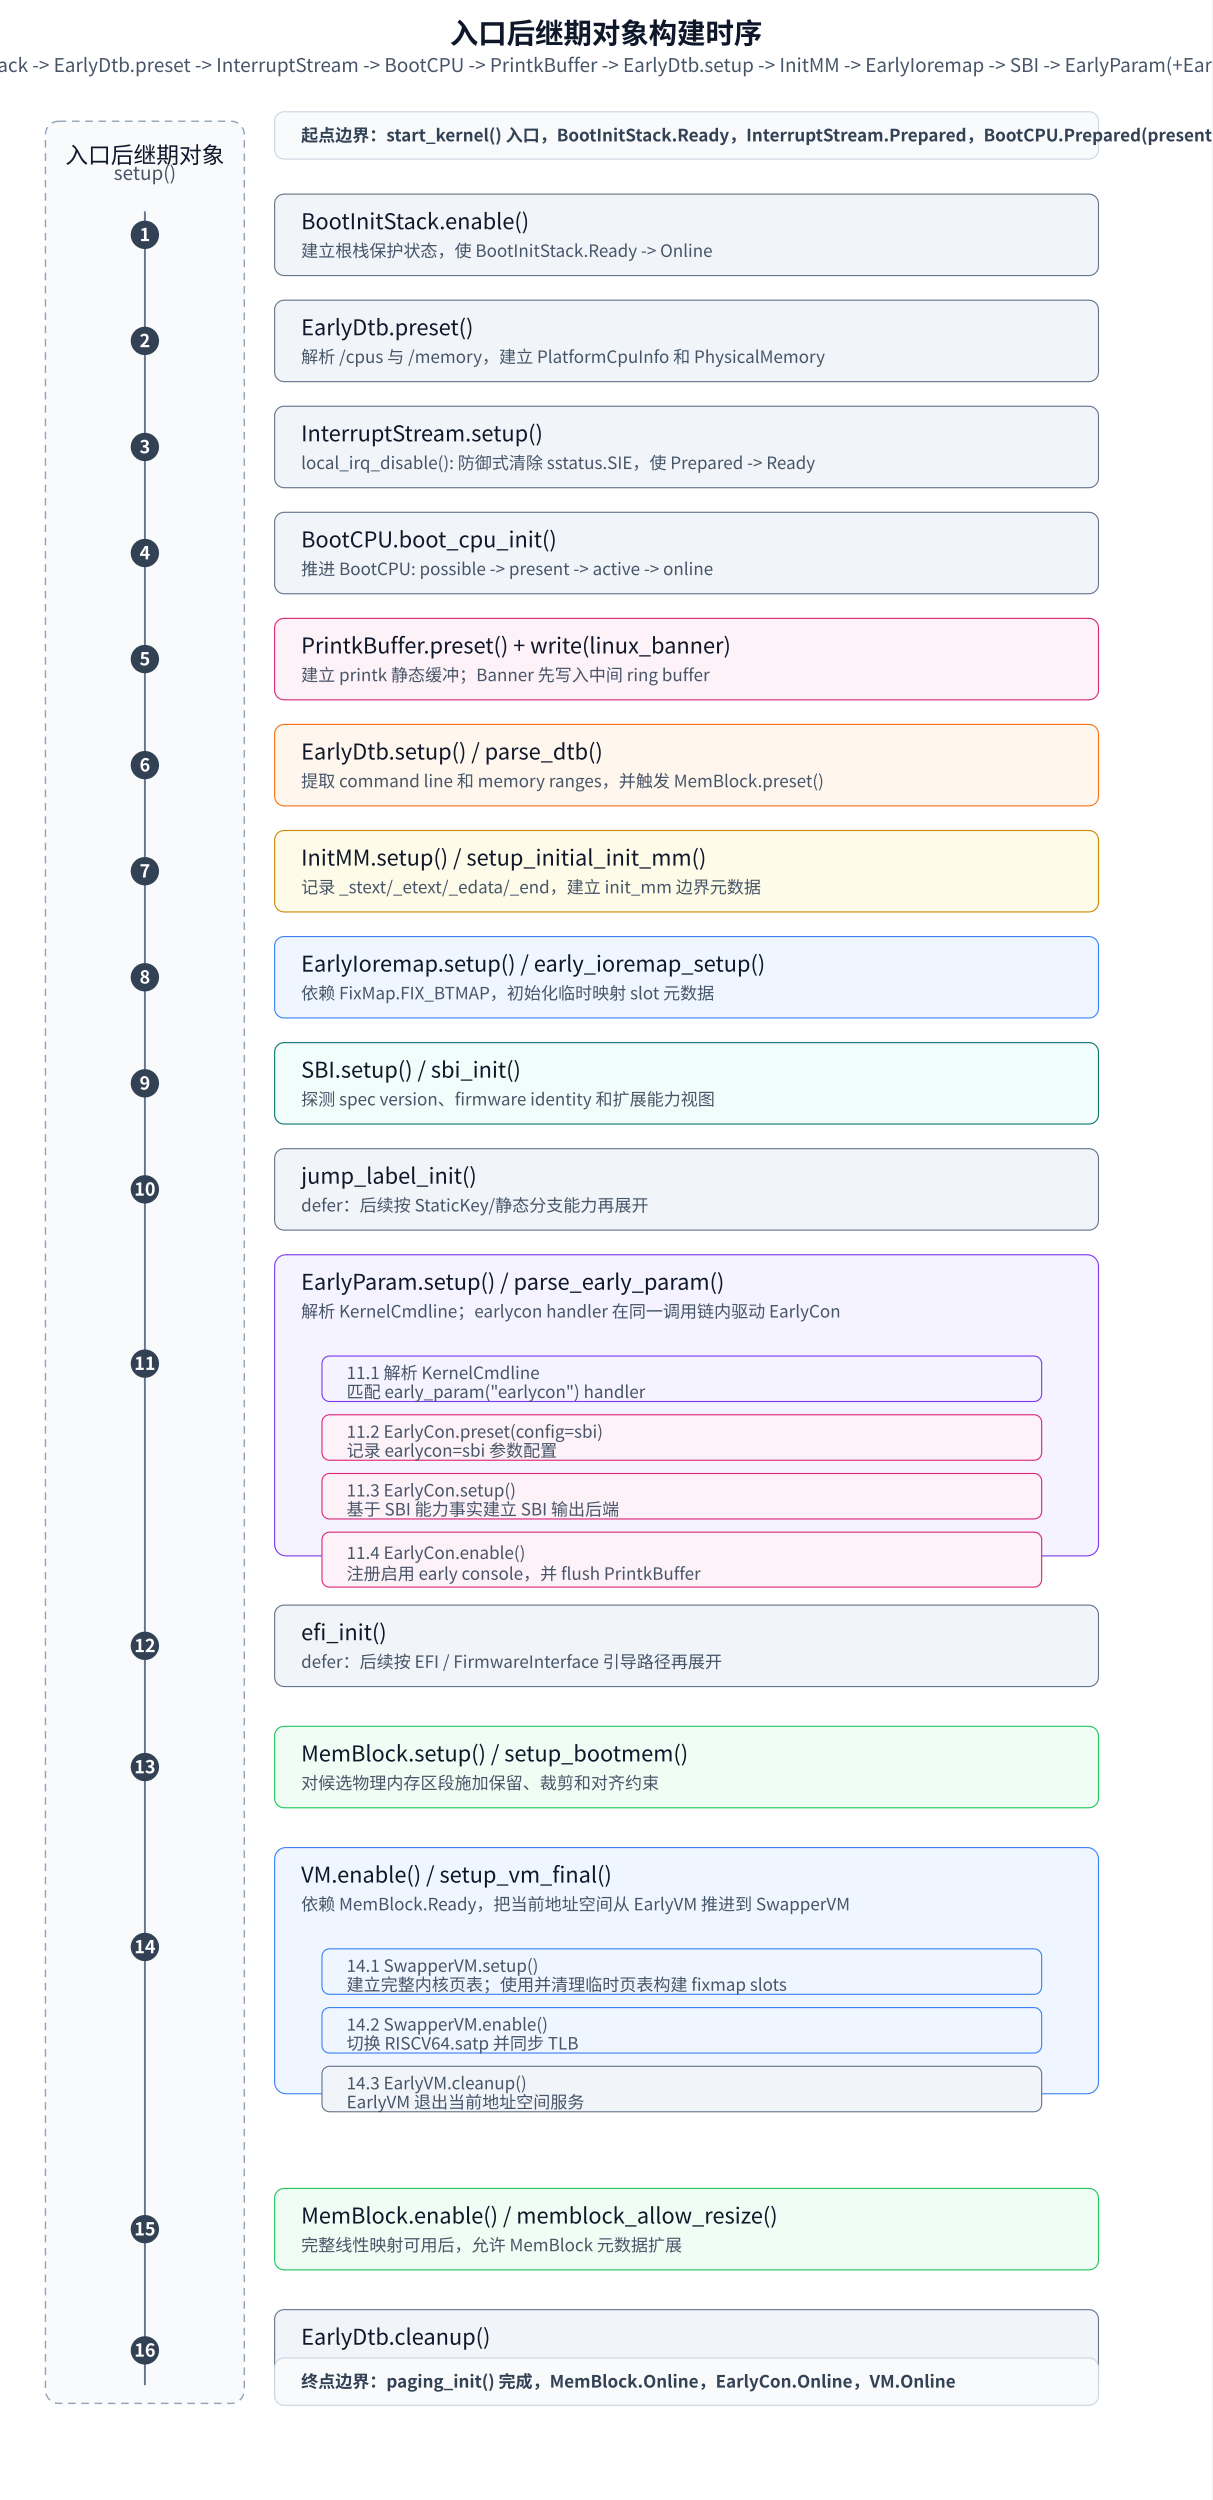
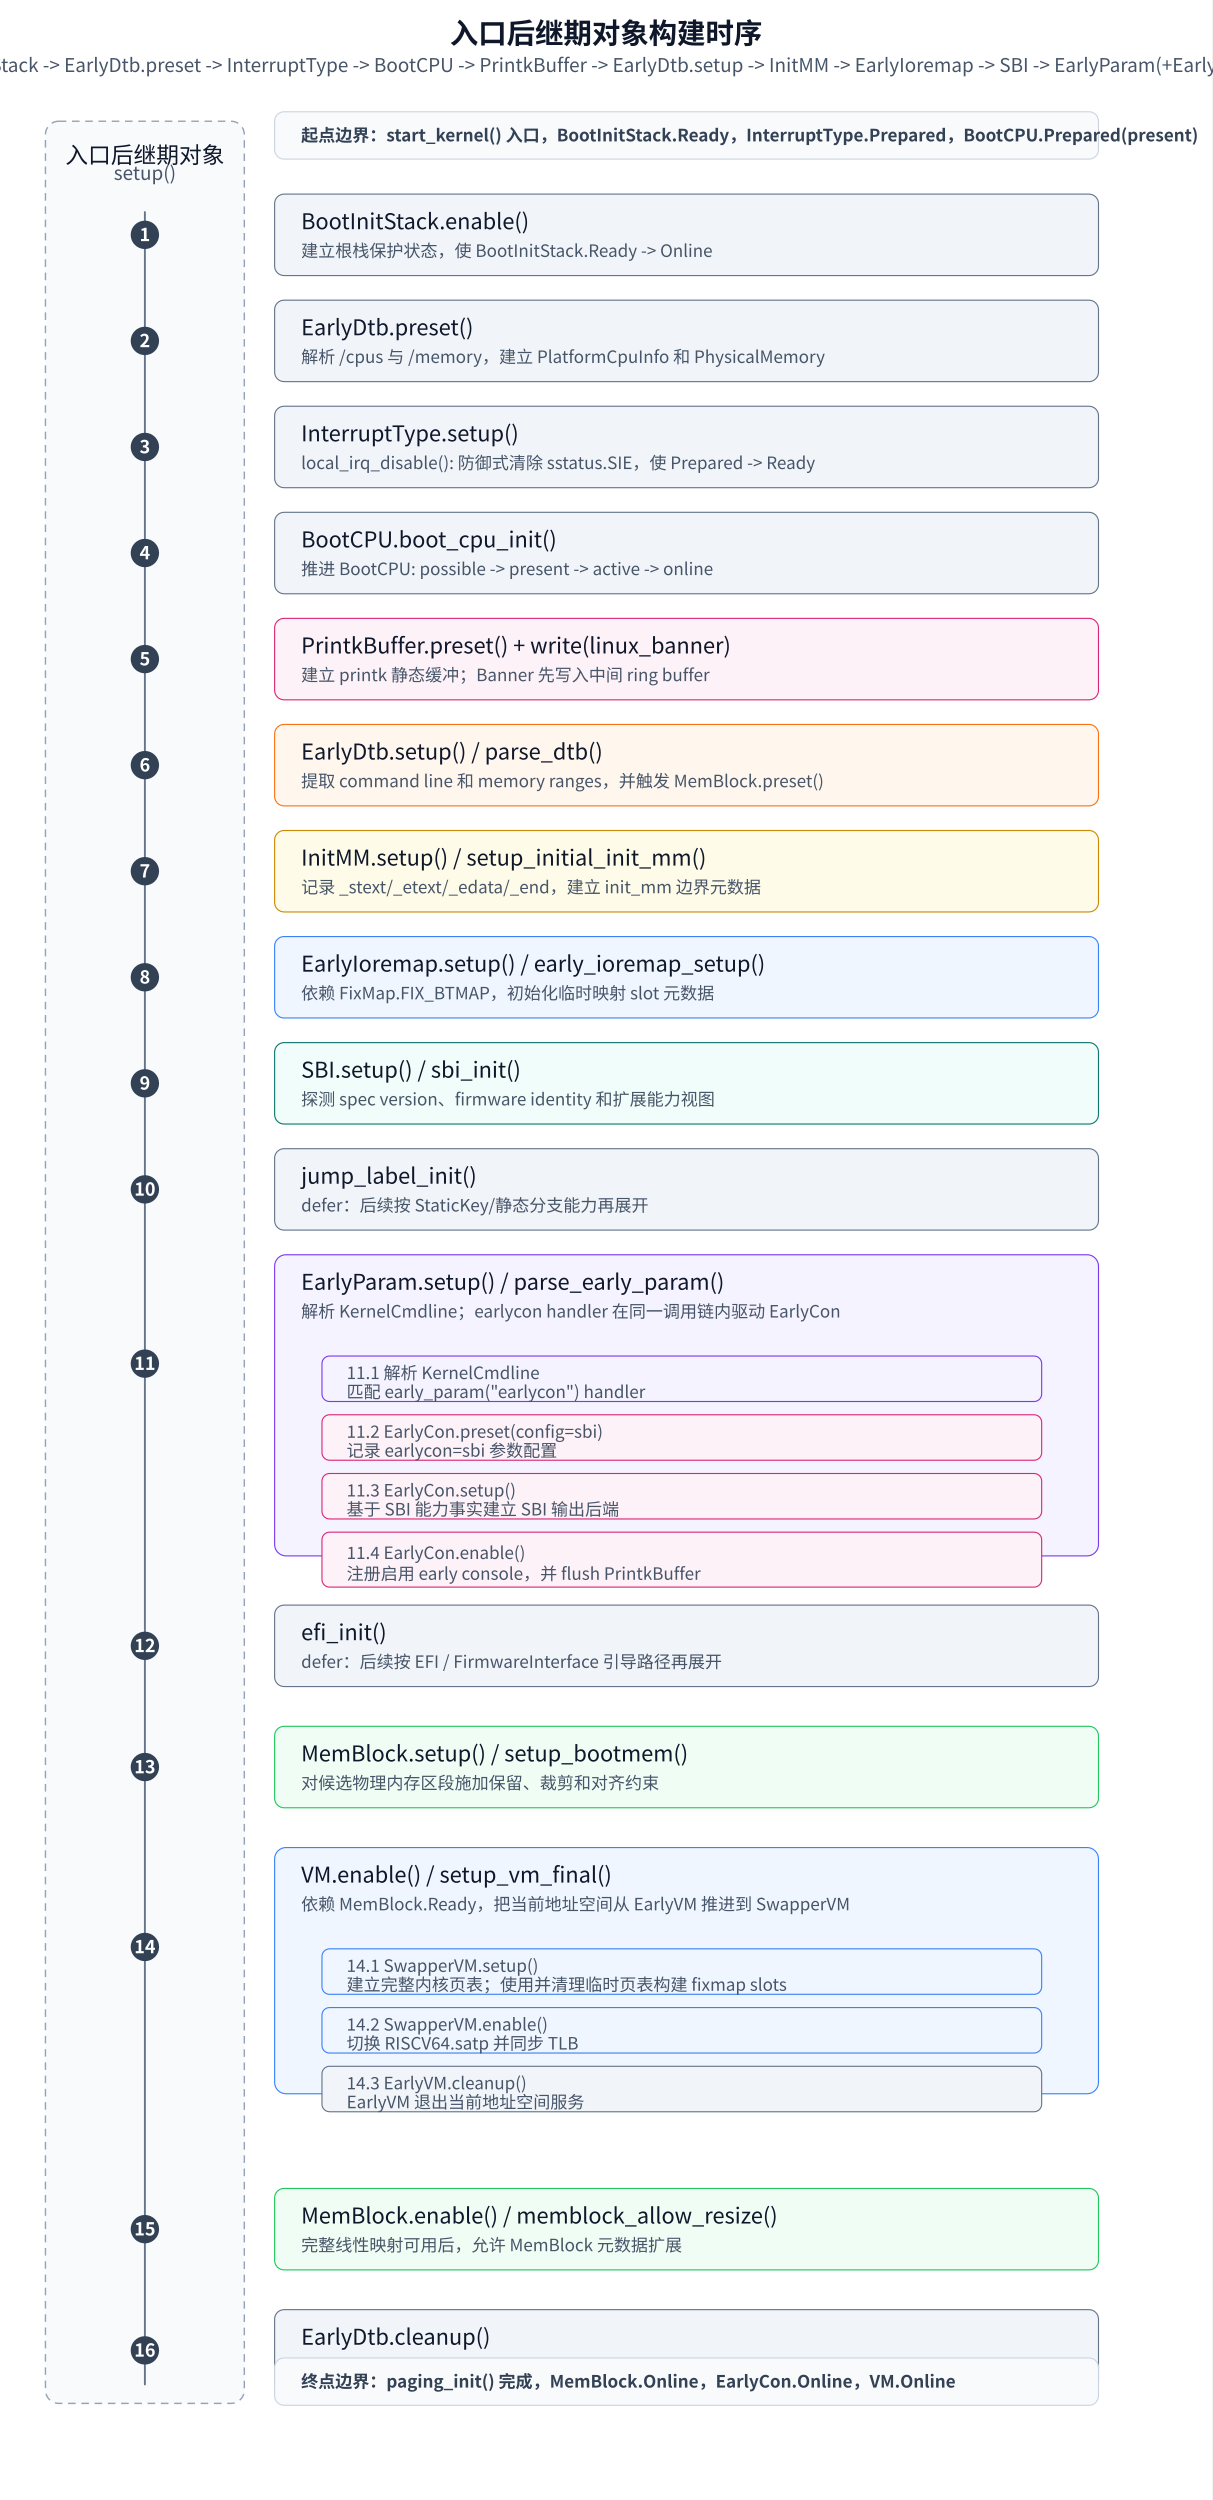
<svg xmlns="http://www.w3.org/2000/svg" width="1280" height="2640" viewBox="0 0 1280 2640" role="img" aria-labelledby="title desc">
  <defs>
    <style>
      text {
        font-family: "Microsoft YaHei", "Noto Sans CJK SC", "Source Han Sans SC", Arial, sans-serif;
        fill: #0f172a;
      }
      .title { font-size: 30px; font-weight: 600; }
      .subtitle { font-size: 20px; fill: #475569; }
      .lane { fill: #f8fafc; stroke: #94a3b8; stroke-width: 1.5; stroke-dasharray: 8 6; }
      .box { fill: #ffffff; stroke: #334155; stroke-width: 1.2; }
      .phase { fill: #eef2ff; stroke: #6366f1; }
      .dtb { fill: #fff7ed; stroke: #f97316; }
      .mem { fill: #f0fdf4; stroke: #22c55e; }
      .addr { fill: #eff6ff; stroke: #3b82f6; }
      .log { fill: #fdf2f8; stroke: #db2777; }
      .svc { fill: #f0fdfa; stroke: #0f766e; }
      .param { fill: #f5f3ff; stroke: #7c3aed; }
      .task { fill: #fefce8; stroke: #ca8a04; }
      .cleanup { fill: #f1f5f9; stroke: #64748b; }
      .obj { font-size: 24px; font-weight: 500; dominant-baseline: middle; }
      .line1 { font-size: 23px; font-weight: 500; dominant-baseline: middle; }
      .line2 { font-size: 18px; fill: #475569; dominant-baseline: middle; }
      .boundary { font-size: 18px; font-weight: 600; fill: #334155; dominant-baseline: middle; }
      .num { font-size: 19px; font-weight: 600; fill: #ffffff; text-anchor: middle; dominant-baseline: middle; }
      .timeline { stroke: #64748b; stroke-width: 2; stroke-linecap: round; }
      .dot { fill: #334155; }
      .stage { fill: #f8fafc; stroke: #cbd5e1; stroke-width: 1.2; }
    </style>
  </defs>
  <rect x="0" y="0" width="1280" height="2640" fill="#ffffff" />
  <text x="640" y="46" text-anchor="middle" class="title">入口后继期对象构建时序</text>
-   <text x="640" y="76" text-anchor="middle" class="subtitle">核心路径：BootInitStack -&gt; EarlyDtb.preset -&gt; InterruptStream -&gt; BootCPU -&gt; PrintkBuffer -&gt; EarlyDtb.setup -&gt; InitMM -&gt; EarlyIoremap -&gt; SBI -&gt; EarlyParam(+EarlyCon) -&gt; VM.enable()</text>
+   <text x="640" y="76" text-anchor="middle" class="subtitle">核心路径：BootInitStack -&gt; EarlyDtb.preset -&gt; InterruptType -&gt; BootCPU -&gt; PrintkBuffer -&gt; EarlyDtb.setup -&gt; InitMM -&gt; EarlyIoremap -&gt; SBI -&gt; EarlyParam(+EarlyCon) -&gt; VM.enable()</text>
  <rect x="48" y="128" width="210" height="2410" rx="14" class="lane" />
  <text x="153" y="164" text-anchor="middle" class="obj">入口后继期对象</text>
  <text x="153" y="190" text-anchor="middle" class="subtitle">setup()</text>
  <line x1="153" y1="224" x2="153" y2="2518" class="timeline" />
  <rect x="290" y="118" width="870" height="50" rx="10" class="stage" />
-   <text x="318" y="143" class="boundary">起点边界：start_kernel() 入口，BootInitStack.Ready，InterruptStream.Prepared，BootCPU.Prepared(present)</text>
+   <text x="318" y="143" class="boundary">起点边界：start_kernel() 入口，BootInitStack.Ready，InterruptType.Prepared，BootCPU.Prepared(present)</text>
  <g transform="translate(0 0)">
    <circle cx="153" cy="248" r="15" class="dot" />
    <text x="153" y="248" class="num">1</text>
    <rect x="290" y="205" width="870" height="86" rx="10" class="box cleanup" />
    <text x="318" y="234" class="line1">BootInitStack.enable()</text>
    <text x="318" y="265" class="line2">建立根栈保护状态，使 BootInitStack.Ready -&gt; Online</text>
  </g>
  <g transform="translate(0 112)">
    <circle cx="153" cy="248" r="15" class="dot" />
    <text x="153" y="248" class="num">2</text>
    <rect x="290" y="205" width="870" height="86" rx="10" class="box cleanup" />
    <text x="318" y="234" class="line1">EarlyDtb.preset()</text>
    <text x="318" y="265" class="line2">解析 /cpus 与 /memory，建立 PlatformCpuInfo 和 PhysicalMemory</text>
  </g>
  <g transform="translate(0 224)">
    <circle cx="153" cy="248" r="15" class="dot" />
    <text x="153" y="248" class="num">3</text>
    <rect x="290" y="205" width="870" height="86" rx="10" class="box cleanup" />
-     <text x="318" y="234" class="line1">InterruptStream.setup()</text>
+     <text x="318" y="234" class="line1">InterruptType.setup()</text>
    <text x="318" y="265" class="line2">local_irq_disable(): 防御式清除 sstatus.SIE，使 Prepared -&gt; Ready</text>
  </g>
  <g transform="translate(0 336)">
    <circle cx="153" cy="248" r="15" class="dot" />
    <text x="153" y="248" class="num">4</text>
    <rect x="290" y="205" width="870" height="86" rx="10" class="box cleanup" />
    <text x="318" y="234" class="line1">BootCPU.boot_cpu_init()</text>
    <text x="318" y="265" class="line2">推进 BootCPU: possible -&gt; present -&gt; active -&gt; online</text>
  </g>
  <g transform="translate(0 448)">
    <circle cx="153" cy="248" r="15" class="dot" />
    <text x="153" y="248" class="num">5</text>
    <rect x="290" y="205" width="870" height="86" rx="10" class="box log" />
    <text x="318" y="234" class="line1">PrintkBuffer.preset() + write(linux_banner)</text>
    <text x="318" y="265" class="line2">建立 printk 静态缓冲；Banner 先写入中间 ring buffer</text>
  </g>
  <g transform="translate(0 560)">
    <circle cx="153" cy="248" r="15" class="dot" />
    <text x="153" y="248" class="num">6</text>
    <rect x="290" y="205" width="870" height="86" rx="10" class="box dtb" />
    <text x="318" y="234" class="line1">EarlyDtb.setup() / parse_dtb()</text>
    <text x="318" y="265" class="line2">提取 command line 和 memory ranges，并触发 MemBlock.preset()</text>
  </g>
  <g transform="translate(0 672)">
    <circle cx="153" cy="248" r="15" class="dot" />
    <text x="153" y="248" class="num">7</text>
    <rect x="290" y="205" width="870" height="86" rx="10" class="box task" />
    <text x="318" y="234" class="line1">InitMM.setup() / setup_initial_init_mm()</text>
    <text x="318" y="265" class="line2">记录 _stext/_etext/_edata/_end，建立 init_mm 边界元数据</text>
  </g>
  <g transform="translate(0 784)">
    <circle cx="153" cy="248" r="15" class="dot" />
    <text x="153" y="248" class="num">8</text>
    <rect x="290" y="205" width="870" height="86" rx="10" class="box addr" />
    <text x="318" y="234" class="line1">EarlyIoremap.setup() / early_ioremap_setup()</text>
    <text x="318" y="265" class="line2">依赖 FixMap.FIX_BTMAP，初始化临时映射 slot 元数据</text>
  </g>
  <g transform="translate(0 896)">
    <circle cx="153" cy="248" r="15" class="dot" />
    <text x="153" y="248" class="num">9</text>
    <rect x="290" y="205" width="870" height="86" rx="10" class="box svc" />
    <text x="318" y="234" class="line1">SBI.setup() / sbi_init()</text>
    <text x="318" y="265" class="line2">探测 spec version、firmware identity 和扩展能力视图</text>
  </g>
  <g transform="translate(0 1008)">
    <circle cx="153" cy="248" r="15" class="dot" />
    <text x="153" y="248" class="num">10</text>
    <rect x="290" y="205" width="870" height="86" rx="10" class="box cleanup" />
    <text x="318" y="234" class="line1">jump_label_init()</text>
    <text x="318" y="265" class="line2">defer：后续按 StaticKey/静态分支能力再展开</text>
  </g>
  <g transform="translate(0 1120)">
    <circle cx="153" cy="320" r="15" class="dot" />
    <text x="153" y="320" class="num">11</text>
    <rect x="290" y="205" width="870" height="318" rx="12" class="box param" />
    <text x="318" y="234" class="line1">EarlyParam.setup() / parse_early_param()</text>
    <text x="318" y="265" class="line2">解析 KernelCmdline；earlycon handler 在同一调用链内驱动 EarlyCon</text>
    <rect x="340" y="312" width="760" height="48" rx="8" class="box param" />
    <text x="366" y="330" class="line2">11.1  解析 KernelCmdline</text>
    <text x="366" y="350" class="line2">匹配 early_param("earlycon") handler</text>
    <rect x="340" y="374" width="760" height="48" rx="8" class="box log" />
    <text x="366" y="392" class="line2">11.2  EarlyCon.preset(config=sbi)</text>
    <text x="366" y="412" class="line2">记录 earlycon=sbi 参数配置</text>
    <rect x="340" y="436" width="760" height="48" rx="8" class="box log" />
    <text x="366" y="454" class="line2">11.3  EarlyCon.setup()</text>
    <text x="366" y="474" class="line2">基于 SBI 能力事实建立 SBI 输出后端</text>
    <rect x="340" y="498" width="760" height="58" rx="8" class="box log" />
    <text x="366" y="520" class="line2">11.4  EarlyCon.enable()</text>
    <text x="366" y="542" class="line2">注册启用 early console，并 flush PrintkBuffer</text>
  </g>
  <g transform="translate(0 1490)">
    <circle cx="153" cy="248" r="15" class="dot" />
    <text x="153" y="248" class="num">12</text>
    <rect x="290" y="205" width="870" height="86" rx="10" class="box cleanup" />
    <text x="318" y="234" class="line1">efi_init()</text>
    <text x="318" y="265" class="line2">defer：后续按 EFI / FirmwareInterface 引导路径再展开</text>
  </g>
  <g transform="translate(0 1618)">
    <circle cx="153" cy="248" r="15" class="dot" />
    <text x="153" y="248" class="num">13</text>
    <rect x="290" y="205" width="870" height="86" rx="10" class="box mem" />
    <text x="318" y="234" class="line1">MemBlock.setup() / setup_bootmem()</text>
    <text x="318" y="265" class="line2">对候选物理内存区段施加保留、裁剪和对齐约束</text>
  </g>
  <g transform="translate(0 1746)">
    <circle cx="153" cy="310" r="15" class="dot" />
    <text x="153" y="310" class="num">14</text>
    <rect x="290" y="205" width="870" height="260" rx="12" class="box addr" />
    <text x="318" y="234" class="line1">VM.enable() / setup_vm_final()</text>
    <text x="318" y="265" class="line2">依赖 MemBlock.Ready，把当前地址空间从 EarlyVM 推进到 SwapperVM</text>
    <rect x="340" y="312" width="760" height="48" rx="8" class="box addr" />
    <text x="366" y="330" class="line2">14.1  SwapperVM.setup()</text>
    <text x="366" y="350" class="line2">建立完整内核页表；使用并清理临时页表构建 fixmap slots</text>
    <rect x="340" y="374" width="760" height="48" rx="8" class="box addr" />
    <text x="366" y="392" class="line2">14.2  SwapperVM.enable()</text>
    <text x="366" y="412" class="line2">切换 RISCV64.satp 并同步 TLB</text>
    <rect x="340" y="436" width="760" height="48" rx="8" class="box cleanup" />
    <text x="366" y="454" class="line2">14.3  EarlyVM.cleanup()</text>
    <text x="366" y="474" class="line2">EarlyVM 退出当前地址空间服务</text>
  </g>
  <g transform="translate(0 2106)">
    <circle cx="153" cy="248" r="15" class="dot" />
    <text x="153" y="248" class="num">15</text>
    <rect x="290" y="205" width="870" height="86" rx="10" class="box mem" />
    <text x="318" y="234" class="line1">MemBlock.enable() / memblock_allow_resize()</text>
    <text x="318" y="265" class="line2">完整线性映射可用后，允许 MemBlock 元数据扩展</text>
  </g>
  <g transform="translate(0 2234)">
    <circle cx="153" cy="248" r="15" class="dot" />
    <text x="153" y="248" class="num">16</text>
    <rect x="290" y="205" width="870" height="86" rx="10" class="box cleanup" />
    <text x="318" y="234" class="line1">EarlyDtb.cleanup()</text>
    <text x="318" y="265" class="line2">早期 DTB 解析对象退出服务，后续由正式 OF/DeviceTree 对象接续</text>
  </g>
  <rect x="290" y="2490" width="870" height="50" rx="10" class="stage" />
  <text x="318" y="2515" class="boundary">终点边界：paging_init() 完成，MemBlock.Online，EarlyCon.Online，VM.Online</text>
</svg>
